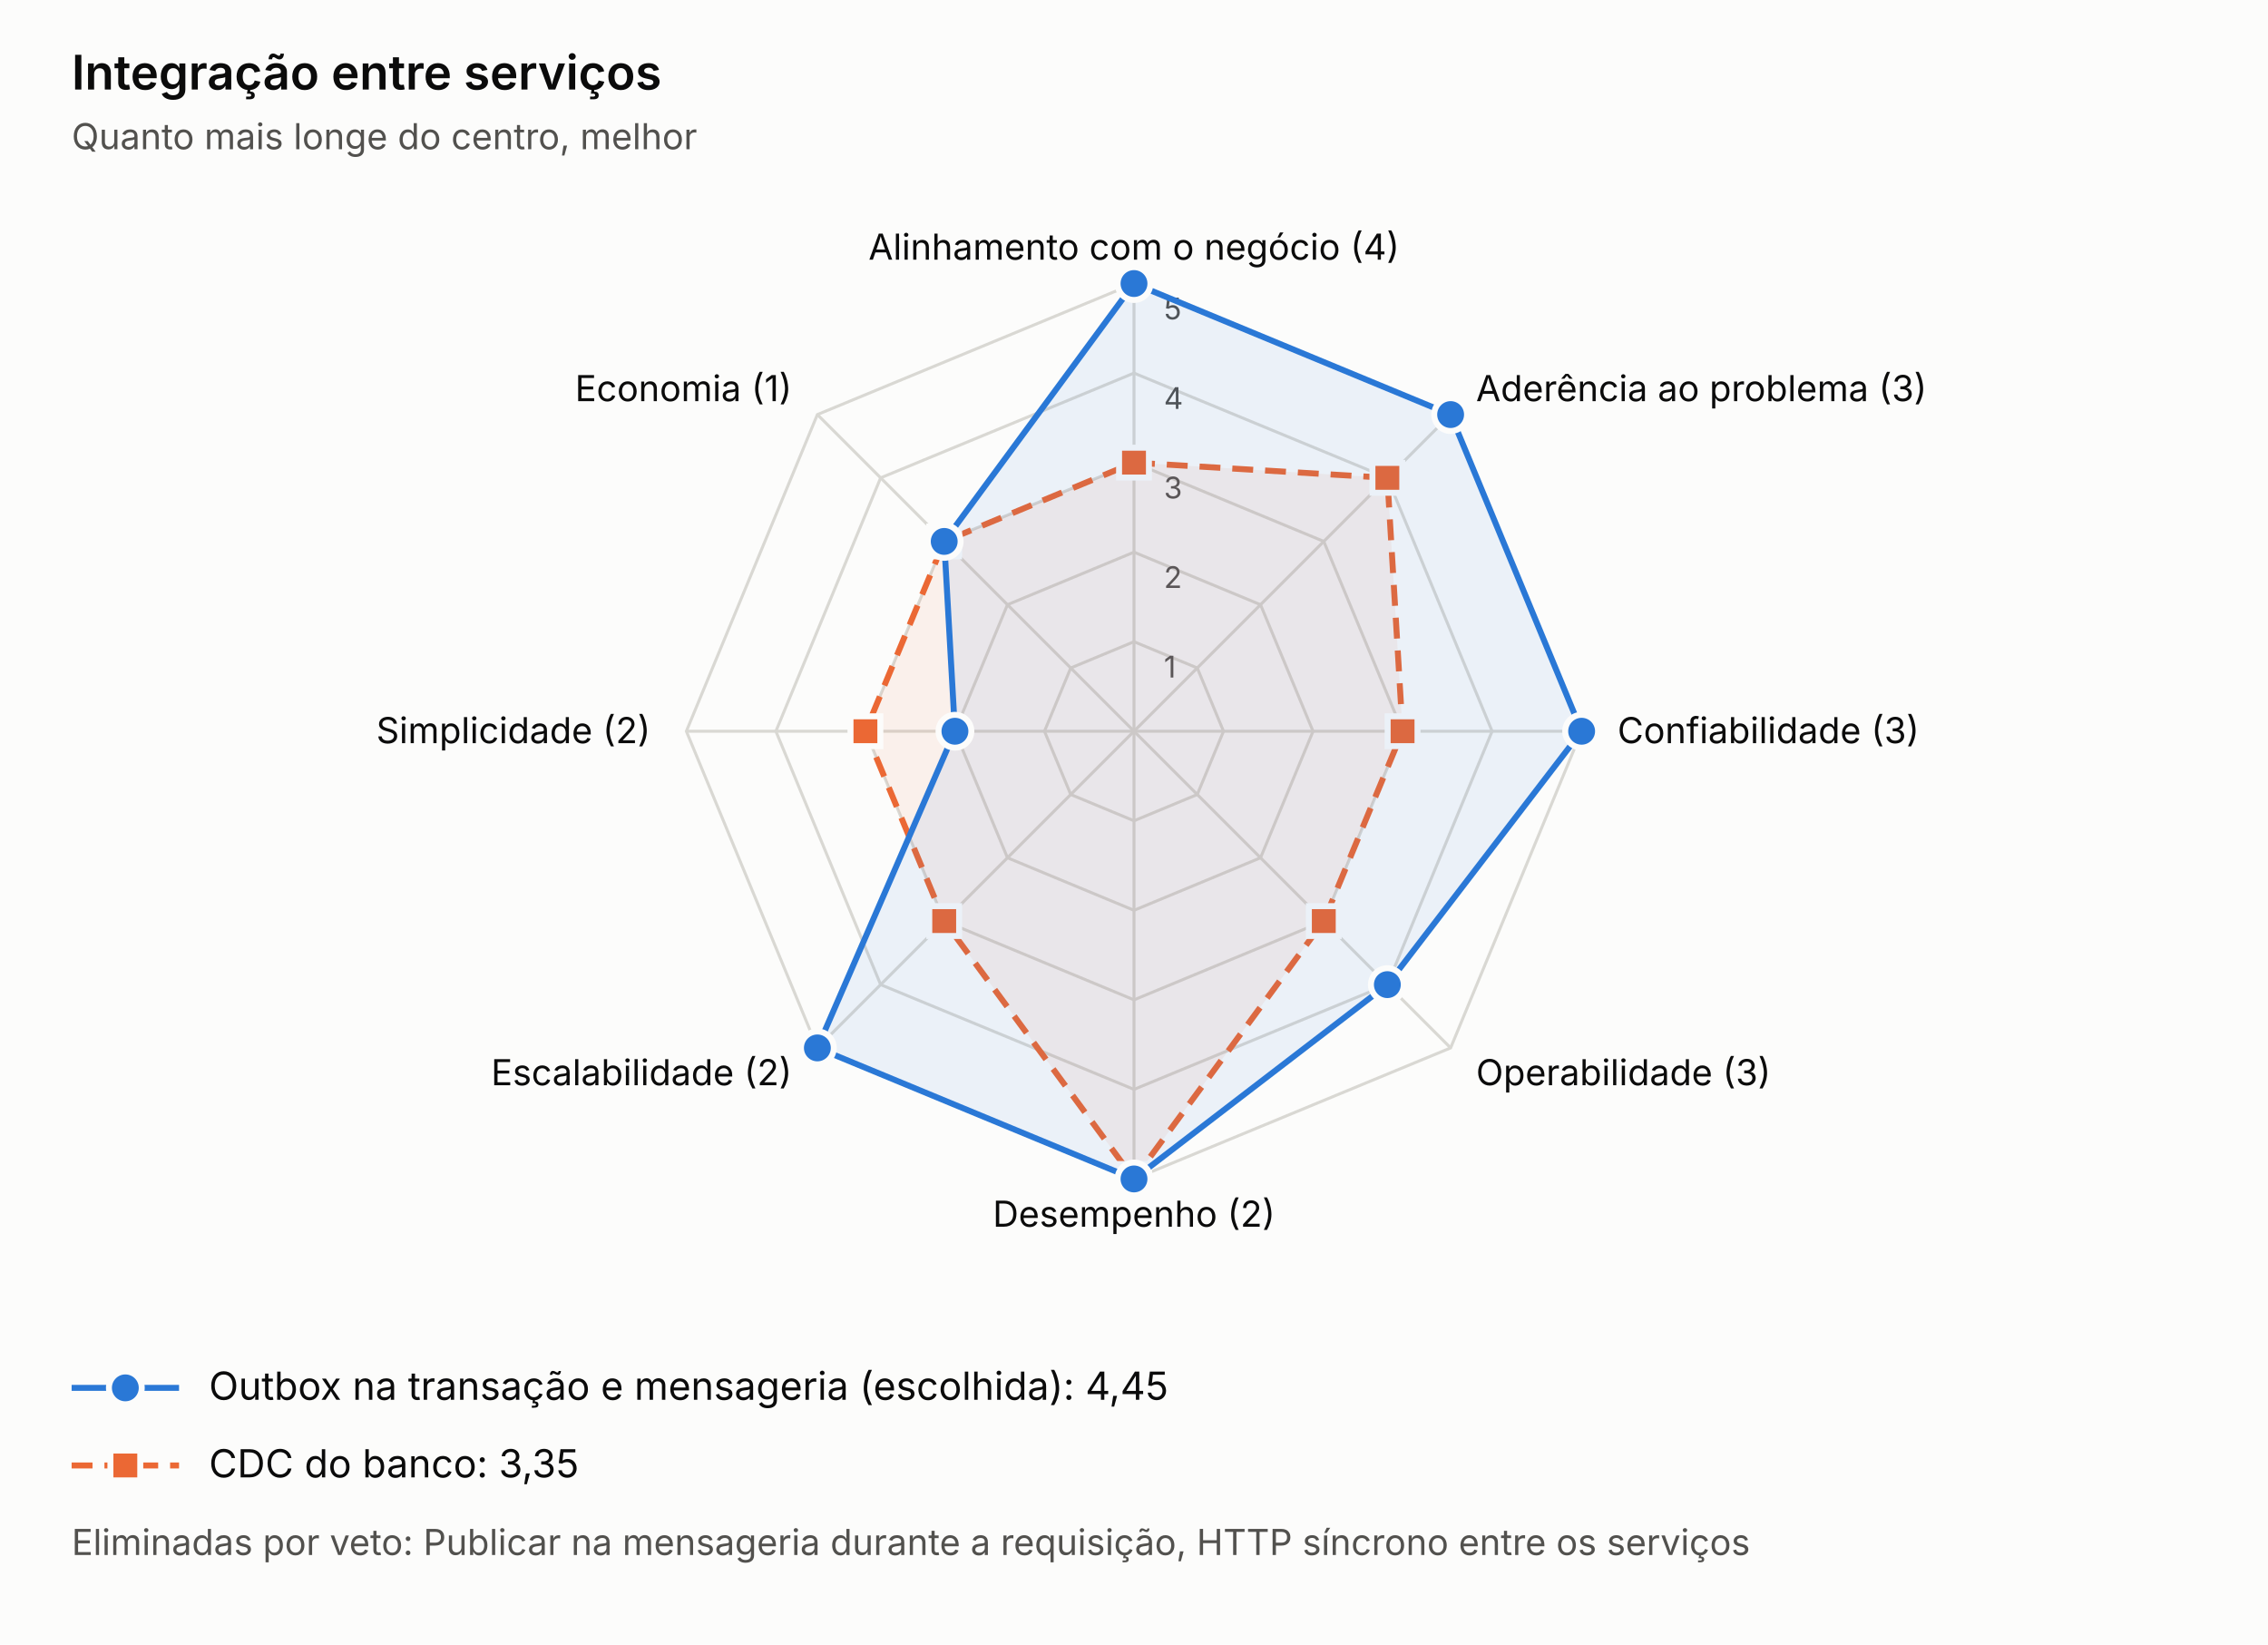
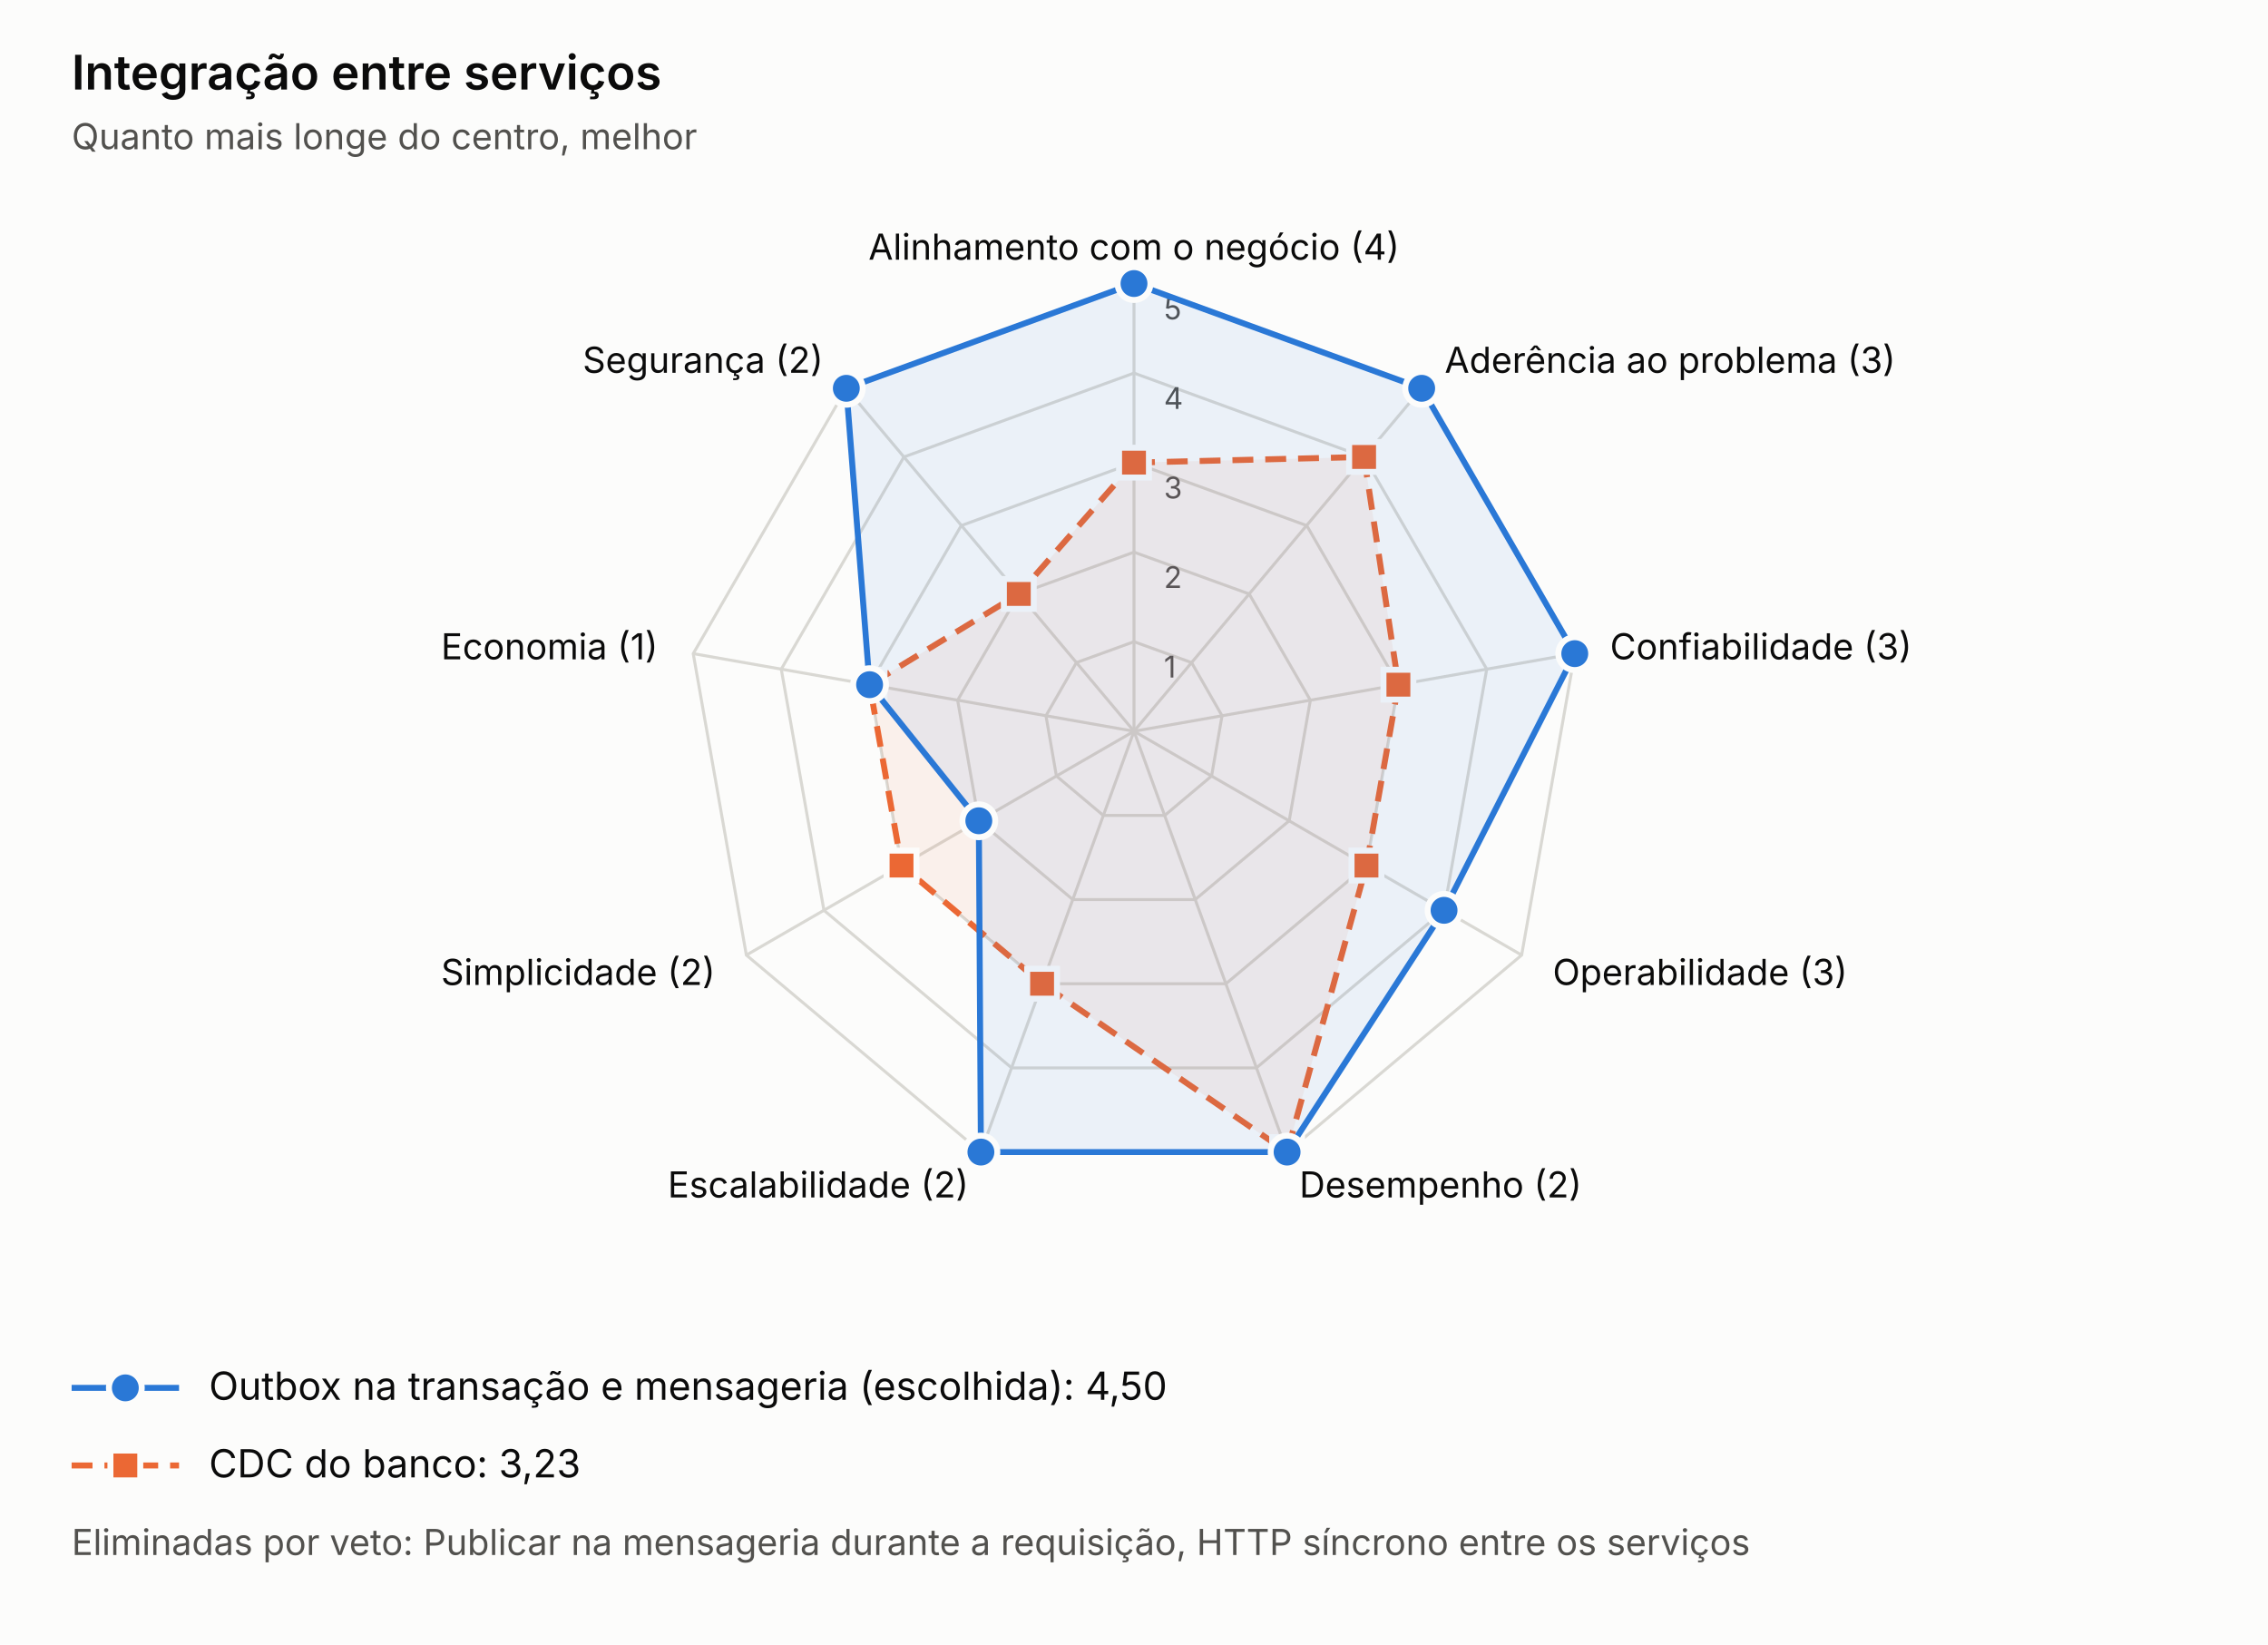
<svg xmlns="http://www.w3.org/2000/svg" viewBox="0 0 760 551" role="img" aria-label="Integração entre serviços" font-family="-apple-system, BlinkMacSystemFont, 'Segoe UI', sans-serif">
  <rect width="760" height="551" fill="#fcfcfb" />
  <text x="24" y="30" font-size="16" font-weight="600" fill="#0b0b0b">Integração entre serviços</text>
  <text x="24" y="50" font-size="12" fill="#52514e">Quanto mais longe do centro, melhor</text>
-   <polygon points="380.0,215.0 401.2,223.8 410.0,245.0 401.2,266.2 380.0,275.0 358.8,266.2 350.0,245.0 358.8,223.8" fill="none" stroke="#d9d8d3" stroke-width="1" />
+   <polygon points="380.0,215.0 399.3,222.0 409.5,239.8 406.0,260.0 390.3,273.2 369.7,273.2 354.0,260.0 350.5,239.8 360.7,222.0" fill="none" stroke="#d9d8d3" stroke-width="1" />
  <text x="390.0" y="227.0" font-size="10" fill="#52514e">1</text>
-   <polygon points="380.0,185.0 422.4,202.6 440.0,245.0 422.4,287.4 380.0,305.0 337.6,287.4 320.0,245.0 337.6,202.6" fill="none" stroke="#d9d8d3" stroke-width="1" />
+   <polygon points="380.0,185.0 418.6,199.0 439.1,234.6 432.0,275.0 400.5,301.4 359.5,301.4 328.0,275.0 320.9,234.6 341.4,199.0" fill="none" stroke="#d9d8d3" stroke-width="1" />
  <text x="390.0" y="197.0" font-size="10" fill="#52514e">2</text>
-   <polygon points="380.0,155.0 443.6,181.4 470.0,245.0 443.6,308.6 380.0,335.0 316.4,308.6 290.0,245.0 316.4,181.4" fill="none" stroke="#d9d8d3" stroke-width="1" />
+   <polygon points="380.0,155.0 437.9,176.1 468.6,229.4 457.9,290.0 410.8,329.6 349.2,329.6 302.1,290.0 291.4,229.4 322.1,176.1" fill="none" stroke="#d9d8d3" stroke-width="1" />
  <text x="390.0" y="167.0" font-size="10" fill="#52514e">3</text>
-   <polygon points="380.0,125.0 464.9,160.1 500.0,245.0 464.9,329.9 380.0,365.0 295.1,329.9 260.0,245.0 295.1,160.1" fill="none" stroke="#d9d8d3" stroke-width="1" />
+   <polygon points="380.0,125.0 457.1,153.1 498.2,224.2 483.9,305.0 421.0,357.8 339.0,357.8 276.1,305.0 261.8,224.2 302.9,153.1" fill="none" stroke="#d9d8d3" stroke-width="1" />
  <text x="390.0" y="137.0" font-size="10" fill="#52514e">4</text>
-   <polygon points="380.0,95.0 486.1,138.9 530.0,245.0 486.1,351.1 380.0,395.0 273.9,351.1 230.0,245.0 273.9,138.9" fill="none" stroke="#d9d8d3" stroke-width="1" />
+   <polygon points="380.0,95.0 476.4,130.1 527.7,219.0 509.9,320.0 431.3,386.0 328.7,386.0 250.1,320.0 232.3,219.0 283.6,130.1" fill="none" stroke="#d9d8d3" stroke-width="1" />
  <text x="390.0" y="107.0" font-size="10" fill="#52514e">5</text>
  <line x1="380" y1="245" x2="380.0" y2="95.0" stroke="#d9d8d3" stroke-width="1" />
  <text x="380.0" y="87.0" text-anchor="middle" font-size="12" fill="#0b0b0b">Alinhamento com o negócio (4)</text>
-   <line x1="380" y1="245" x2="486.1" y2="138.9" stroke="#d9d8d3" stroke-width="1" />
-   <text x="494.6" y="134.4" text-anchor="start" font-size="12" fill="#0b0b0b">Aderência ao problema (3)</text>
-   <line x1="380" y1="245" x2="530.0" y2="245.0" stroke="#d9d8d3" stroke-width="1" />
-   <text x="542.0" y="249.0" text-anchor="start" font-size="12" fill="#0b0b0b">Confiabilidade (3)</text>
-   <line x1="380" y1="245" x2="486.1" y2="351.1" stroke="#d9d8d3" stroke-width="1" />
-   <text x="494.6" y="363.6" text-anchor="start" font-size="12" fill="#0b0b0b">Operabilidade (3)</text>
-   <line x1="380" y1="245" x2="380.0" y2="395.0" stroke="#d9d8d3" stroke-width="1" />
-   <text x="380.0" y="411.0" text-anchor="middle" font-size="12" fill="#0b0b0b">Desempenho (2)</text>
-   <line x1="380" y1="245" x2="273.9" y2="351.1" stroke="#d9d8d3" stroke-width="1" />
-   <text x="265.4" y="363.6" text-anchor="end" font-size="12" fill="#0b0b0b">Escalabilidade (2)</text>
-   <line x1="380" y1="245" x2="230.0" y2="245.0" stroke="#d9d8d3" stroke-width="1" />
-   <text x="218.0" y="249.0" text-anchor="end" font-size="12" fill="#0b0b0b">Simplicidade (2)</text>
-   <line x1="380" y1="245" x2="273.9" y2="138.9" stroke="#d9d8d3" stroke-width="1" />
-   <text x="265.4" y="134.4" text-anchor="end" font-size="12" fill="#0b0b0b">Economia (1)</text>
-   <polygon points="380.0,155.0 464.9,160.1 470.0,245.0 443.6,308.6 380.0,395.0 316.4,308.6 290.0,245.0 316.4,181.4" fill="#eb6834" fill-opacity="0.08" stroke="#eb6834" stroke-width="2" stroke-linejoin="round" stroke-dasharray="7 4" />
+   <line x1="380" y1="245" x2="476.4" y2="130.1" stroke="#d9d8d3" stroke-width="1" />
+   <text x="484.1" y="124.9" text-anchor="start" font-size="12" fill="#0b0b0b">Aderência ao problema (3)</text>
+   <line x1="380" y1="245" x2="527.7" y2="219.0" stroke="#d9d8d3" stroke-width="1" />
+   <text x="539.5" y="220.9" text-anchor="start" font-size="12" fill="#0b0b0b">Confiabilidade (3)</text>
+   <line x1="380" y1="245" x2="509.9" y2="320.0" stroke="#d9d8d3" stroke-width="1" />
+   <text x="520.3" y="330.0" text-anchor="start" font-size="12" fill="#0b0b0b">Operabilidade (3)</text>
+   <line x1="380" y1="245" x2="431.3" y2="386.0" stroke="#d9d8d3" stroke-width="1" />
+   <text x="435.4" y="401.2" text-anchor="start" font-size="12" fill="#0b0b0b">Desempenho (2)</text>
+   <line x1="380" y1="245" x2="328.7" y2="386.0" stroke="#d9d8d3" stroke-width="1" />
+   <text x="324.6" y="401.2" text-anchor="end" font-size="12" fill="#0b0b0b">Escalabilidade (2)</text>
+   <line x1="380" y1="245" x2="250.1" y2="320.0" stroke="#d9d8d3" stroke-width="1" />
+   <text x="239.7" y="330.0" text-anchor="end" font-size="12" fill="#0b0b0b">Simplicidade (2)</text>
+   <line x1="380" y1="245" x2="232.3" y2="219.0" stroke="#d9d8d3" stroke-width="1" />
+   <text x="220.5" y="220.9" text-anchor="end" font-size="12" fill="#0b0b0b">Economia (1)</text>
+   <line x1="380" y1="245" x2="283.6" y2="130.1" stroke="#d9d8d3" stroke-width="1" />
+   <text x="275.9" y="124.9" text-anchor="end" font-size="12" fill="#0b0b0b">Segurança (2)</text>
+   <polygon points="380.0,155.0 457.1,153.1 468.6,229.4 457.9,290.0 431.3,386.0 349.2,329.6 302.1,290.0 291.4,229.4 341.4,199.0" fill="#eb6834" fill-opacity="0.08" stroke="#eb6834" stroke-width="2" stroke-linejoin="round" stroke-dasharray="7 4" />
  <rect x="375.0" y="150.0" width="10" height="10" fill="#eb6834" stroke="#fcfcfb" stroke-width="2" />
-   <rect x="459.9" y="155.1" width="10" height="10" fill="#eb6834" stroke="#fcfcfb" stroke-width="2" />
-   <rect x="465.0" y="240.0" width="10" height="10" fill="#eb6834" stroke="#fcfcfb" stroke-width="2" />
-   <rect x="438.6" y="303.6" width="10" height="10" fill="#eb6834" stroke="#fcfcfb" stroke-width="2" />
-   <rect x="375.0" y="390.0" width="10" height="10" fill="#eb6834" stroke="#fcfcfb" stroke-width="2" />
-   <rect x="311.4" y="303.6" width="10" height="10" fill="#eb6834" stroke="#fcfcfb" stroke-width="2" />
-   <rect x="285.0" y="240.0" width="10" height="10" fill="#eb6834" stroke="#fcfcfb" stroke-width="2" />
-   <rect x="311.4" y="176.4" width="10" height="10" fill="#eb6834" stroke="#fcfcfb" stroke-width="2" />
-   <polygon points="380.0,95.0 486.1,138.9 530.0,245.0 464.9,329.9 380.0,395.0 273.9,351.1 320.0,245.0 316.4,181.4" fill="#2a78d6" fill-opacity="0.08" stroke="#2a78d6" stroke-width="2" stroke-linejoin="round" />
+   <rect x="452.1" y="148.1" width="10" height="10" fill="#eb6834" stroke="#fcfcfb" stroke-width="2" />
+   <rect x="463.6" y="224.4" width="10" height="10" fill="#eb6834" stroke="#fcfcfb" stroke-width="2" />
+   <rect x="452.9" y="285.0" width="10" height="10" fill="#eb6834" stroke="#fcfcfb" stroke-width="2" />
+   <rect x="426.3" y="381.0" width="10" height="10" fill="#eb6834" stroke="#fcfcfb" stroke-width="2" />
+   <rect x="344.2" y="324.6" width="10" height="10" fill="#eb6834" stroke="#fcfcfb" stroke-width="2" />
+   <rect x="297.1" y="285.0" width="10" height="10" fill="#eb6834" stroke="#fcfcfb" stroke-width="2" />
+   <rect x="286.4" y="224.4" width="10" height="10" fill="#eb6834" stroke="#fcfcfb" stroke-width="2" />
+   <rect x="336.4" y="194.0" width="10" height="10" fill="#eb6834" stroke="#fcfcfb" stroke-width="2" />
+   <polygon points="380.0,95.0 476.4,130.1 527.7,219.0 483.9,305.0 431.3,386.0 328.7,386.0 328.0,275.0 291.4,229.4 283.6,130.1" fill="#2a78d6" fill-opacity="0.08" stroke="#2a78d6" stroke-width="2" stroke-linejoin="round" />
  <circle cx="380.0" cy="95.0" r="5.5" fill="#2a78d6" stroke="#fcfcfb" stroke-width="2" />
-   <circle cx="486.1" cy="138.9" r="5.5" fill="#2a78d6" stroke="#fcfcfb" stroke-width="2" />
-   <circle cx="530.0" cy="245.0" r="5.5" fill="#2a78d6" stroke="#fcfcfb" stroke-width="2" />
-   <circle cx="464.9" cy="329.9" r="5.5" fill="#2a78d6" stroke="#fcfcfb" stroke-width="2" />
-   <circle cx="380.0" cy="395.0" r="5.5" fill="#2a78d6" stroke="#fcfcfb" stroke-width="2" />
-   <circle cx="273.9" cy="351.1" r="5.5" fill="#2a78d6" stroke="#fcfcfb" stroke-width="2" />
-   <circle cx="320.0" cy="245.0" r="5.5" fill="#2a78d6" stroke="#fcfcfb" stroke-width="2" />
-   <circle cx="316.4" cy="181.4" r="5.5" fill="#2a78d6" stroke="#fcfcfb" stroke-width="2" />
+   <circle cx="476.4" cy="130.1" r="5.5" fill="#2a78d6" stroke="#fcfcfb" stroke-width="2" />
+   <circle cx="527.7" cy="219.0" r="5.5" fill="#2a78d6" stroke="#fcfcfb" stroke-width="2" />
+   <circle cx="483.9" cy="305.0" r="5.5" fill="#2a78d6" stroke="#fcfcfb" stroke-width="2" />
+   <circle cx="431.3" cy="386.0" r="5.5" fill="#2a78d6" stroke="#fcfcfb" stroke-width="2" />
+   <circle cx="328.7" cy="386.0" r="5.5" fill="#2a78d6" stroke="#fcfcfb" stroke-width="2" />
+   <circle cx="328.0" cy="275.0" r="5.5" fill="#2a78d6" stroke="#fcfcfb" stroke-width="2" />
+   <circle cx="291.4" cy="229.4" r="5.5" fill="#2a78d6" stroke="#fcfcfb" stroke-width="2" />
+   <circle cx="283.6" cy="130.1" r="5.5" fill="#2a78d6" stroke="#fcfcfb" stroke-width="2" />
  <line x1="24" y1="465" x2="60" y2="465" stroke="#2a78d6" stroke-width="2" />
  <circle cx="42.0" cy="465.0" r="5.5" fill="#2a78d6" stroke="#fcfcfb" stroke-width="2" />
-   <text x="70" y="469" font-size="13" fill="#0b0b0b">Outbox na transação e mensageria (escolhida): 4,45</text>
+   <text x="70" y="469" font-size="13" fill="#0b0b0b">Outbox na transação e mensageria (escolhida): 4,50</text>
  <line x1="24" y1="491" x2="60" y2="491" stroke="#eb6834" stroke-width="2" stroke-dasharray="7 4" />
  <rect x="37.0" y="486.0" width="10" height="10" fill="#eb6834" stroke="#fcfcfb" stroke-width="2" />
-   <text x="70" y="495" font-size="13" fill="#0b0b0b">CDC do banco: 3,35</text>
+   <text x="70" y="495" font-size="13" fill="#0b0b0b">CDC do banco: 3,23</text>
  <text x="24" y="521" font-size="12" fill="#52514e">Eliminadas por veto: Publicar na mensageria durante a requisição, HTTP síncrono entre os serviços</text>
</svg>
